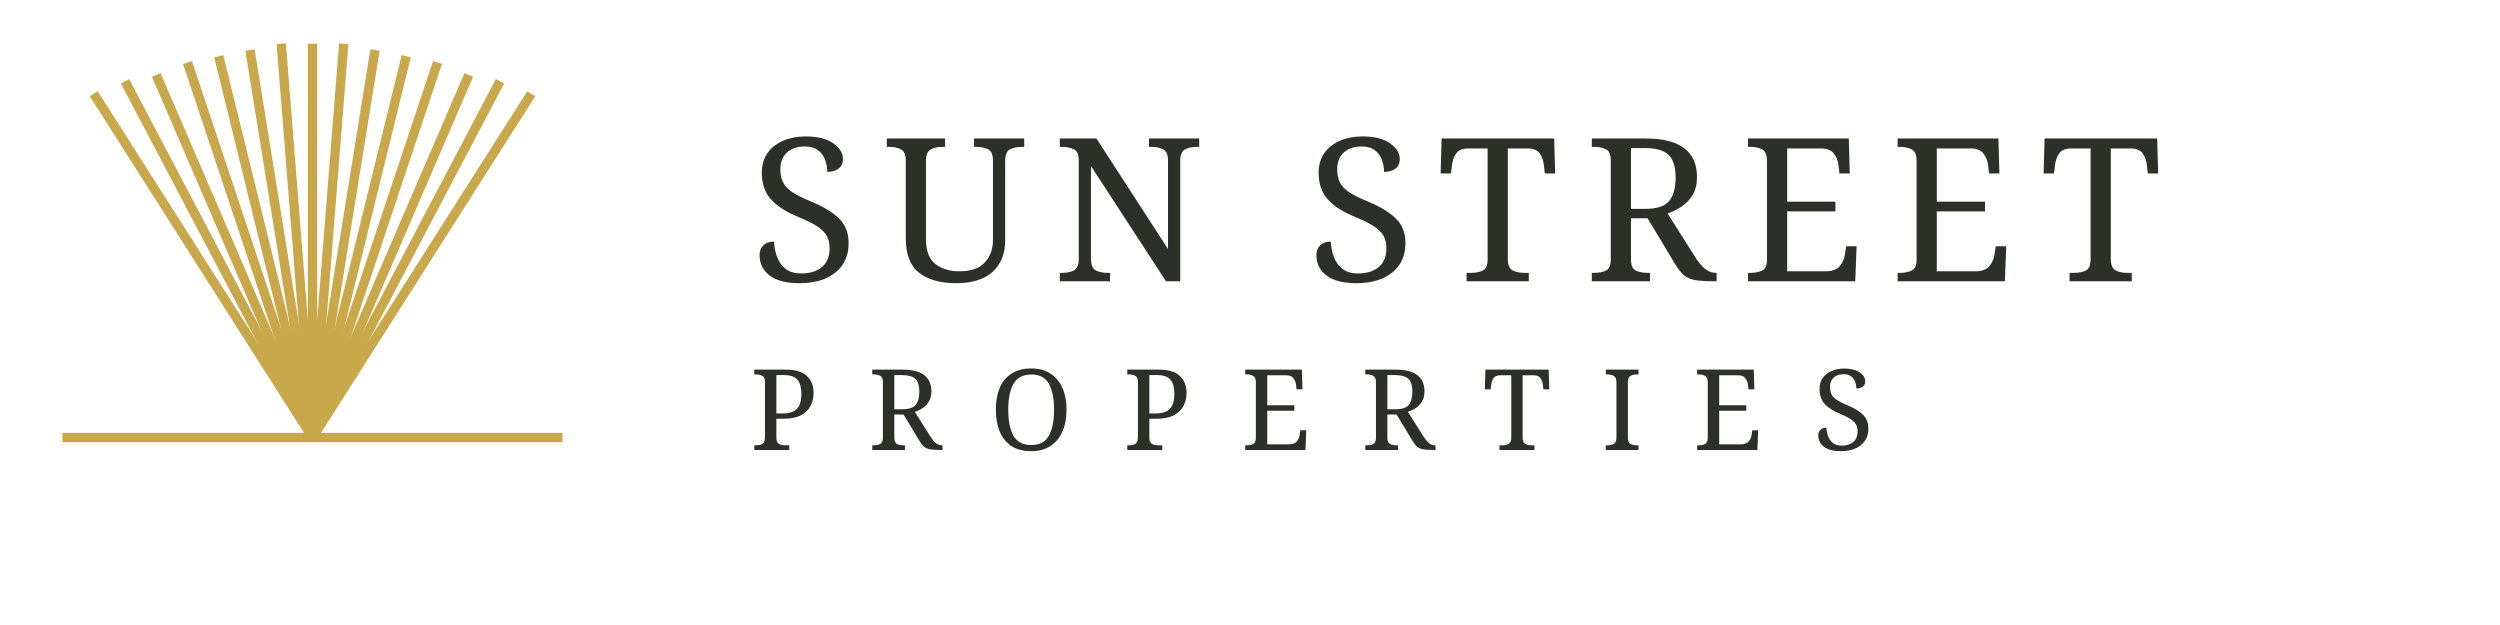
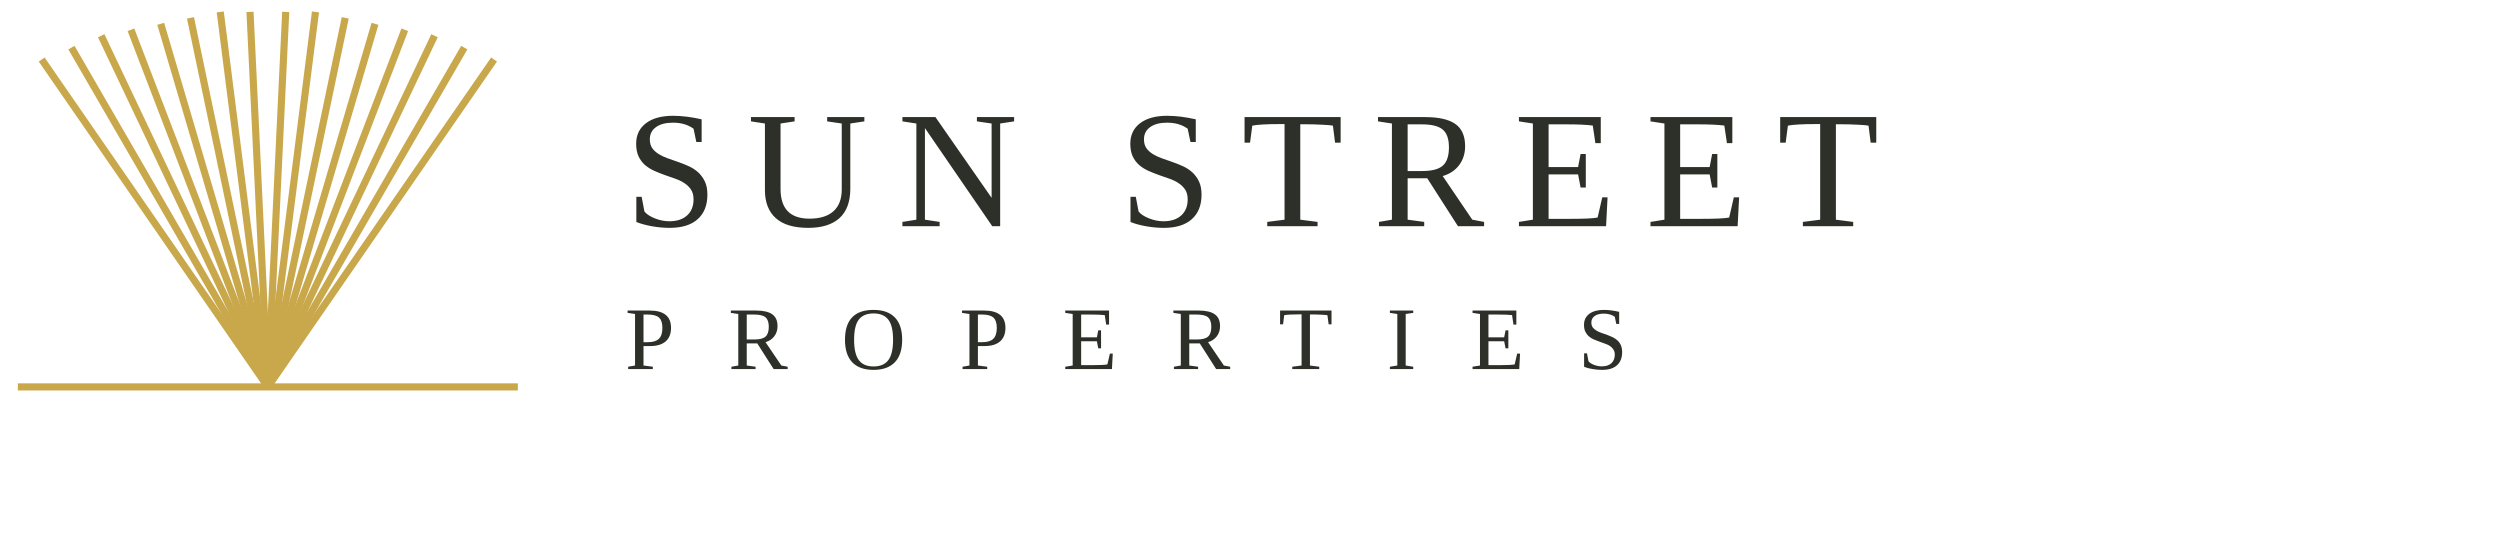
- <svg xmlns="http://www.w3.org/2000/svg" viewBox="0 0 400 100" fill="none">
-   <g transform="translate(50, 70)">
-     <line x1="0" y1="0" x2="-35" y2="-55" stroke="#C9A84C" stroke-width="1.5" />
-     <line x1="0" y1="0" x2="-30" y2="-57" stroke="#C9A84C" stroke-width="1.5" />
-     <line x1="0" y1="0" x2="-25" y2="-58" stroke="#C9A84C" stroke-width="1.5" />
-     <line x1="0" y1="0" x2="-20" y2="-60" stroke="#C9A84C" stroke-width="1.5" />
-     <line x1="0" y1="0" x2="-15" y2="-61" stroke="#C9A84C" stroke-width="1.5" />
-     <line x1="0" y1="0" x2="-10" y2="-62" stroke="#C9A84C" stroke-width="1.5" />
-     <line x1="0" y1="0" x2="-5" y2="-63" stroke="#C9A84C" stroke-width="1.5" />
-     <line x1="0" y1="0" x2="0" y2="-63" stroke="#C9A84C" stroke-width="1.5" />
-     <line x1="0" y1="0" x2="5" y2="-63" stroke="#C9A84C" stroke-width="1.5" />
-     <line x1="0" y1="0" x2="10" y2="-62" stroke="#C9A84C" stroke-width="1.5" />
-     <line x1="0" y1="0" x2="15" y2="-61" stroke="#C9A84C" stroke-width="1.5" />
-     <line x1="0" y1="0" x2="20" y2="-60" stroke="#C9A84C" stroke-width="1.5" />
-     <line x1="0" y1="0" x2="25" y2="-58" stroke="#C9A84C" stroke-width="1.5" />
-     <line x1="0" y1="0" x2="30" y2="-57" stroke="#C9A84C" stroke-width="1.5" />
-     <line x1="0" y1="0" x2="35" y2="-55" stroke="#C9A84C" stroke-width="1.5" />
-     <line x1="-40" y1="0" x2="40" y2="0" stroke="#C9A84C" stroke-width="1.5" />
+ <svg xmlns="http://www.w3.org/2000/svg" viewBox="0 0 420 90" fill="none">
+   <g transform="translate(45, 65)">
+     <line x1="0" y1="0" x2="-38" y2="-55" stroke="#C9A84C" stroke-width="1.2" />
+     <line x1="0" y1="0" x2="-33" y2="-57" stroke="#C9A84C" stroke-width="1.2" />
+     <line x1="0" y1="0" x2="-28" y2="-59" stroke="#C9A84C" stroke-width="1.2" />
+     <line x1="0" y1="0" x2="-23" y2="-60" stroke="#C9A84C" stroke-width="1.2" />
+     <line x1="0" y1="0" x2="-18" y2="-61" stroke="#C9A84C" stroke-width="1.2" />
+     <line x1="0" y1="0" x2="-13" y2="-62" stroke="#C9A84C" stroke-width="1.2" />
+     <line x1="0" y1="0" x2="-8" y2="-63" stroke="#C9A84C" stroke-width="1.2" />
+     <line x1="0" y1="0" x2="-3" y2="-63" stroke="#C9A84C" stroke-width="1.2" />
+     <line x1="0" y1="0" x2="3" y2="-63" stroke="#C9A84C" stroke-width="1.2" />
+     <line x1="0" y1="0" x2="8" y2="-63" stroke="#C9A84C" stroke-width="1.2" />
+     <line x1="0" y1="0" x2="13" y2="-62" stroke="#C9A84C" stroke-width="1.2" />
+     <line x1="0" y1="0" x2="18" y2="-61" stroke="#C9A84C" stroke-width="1.2" />
+     <line x1="0" y1="0" x2="23" y2="-60" stroke="#C9A84C" stroke-width="1.2" />
+     <line x1="0" y1="0" x2="28" y2="-59" stroke="#C9A84C" stroke-width="1.2" />
+     <line x1="0" y1="0" x2="33" y2="-57" stroke="#C9A84C" stroke-width="1.2" />
+     <line x1="0" y1="0" x2="38" y2="-55" stroke="#C9A84C" stroke-width="1.2" />
+     <line x1="-42" y1="0" x2="42" y2="0" stroke="#C9A84C" stroke-width="1.2" />
  </g>
-   <text x="120" y="45" font-family="Georgia, serif" font-size="32" font-weight="300" letter-spacing="4" fill="#2D3028">SUN STREET</text>
-   <text x="120" y="72" font-family="Georgia, serif" font-size="18" font-weight="300" letter-spacing="8" fill="#2D3028">PROPERTIES</text>
+   <text x="105" y="38" style="font-family:Georgia,'Times New Roman',serif;font-size:28px;font-weight:400;letter-spacing:5px" fill="#2D3028">SUN STREET</text>
+   <text x="105" y="62" style="font-family:Georgia,'Times New Roman',serif;font-size:15px;font-weight:300;letter-spacing:9px" fill="#2D3028">PROPERTIES</text>
</svg>
